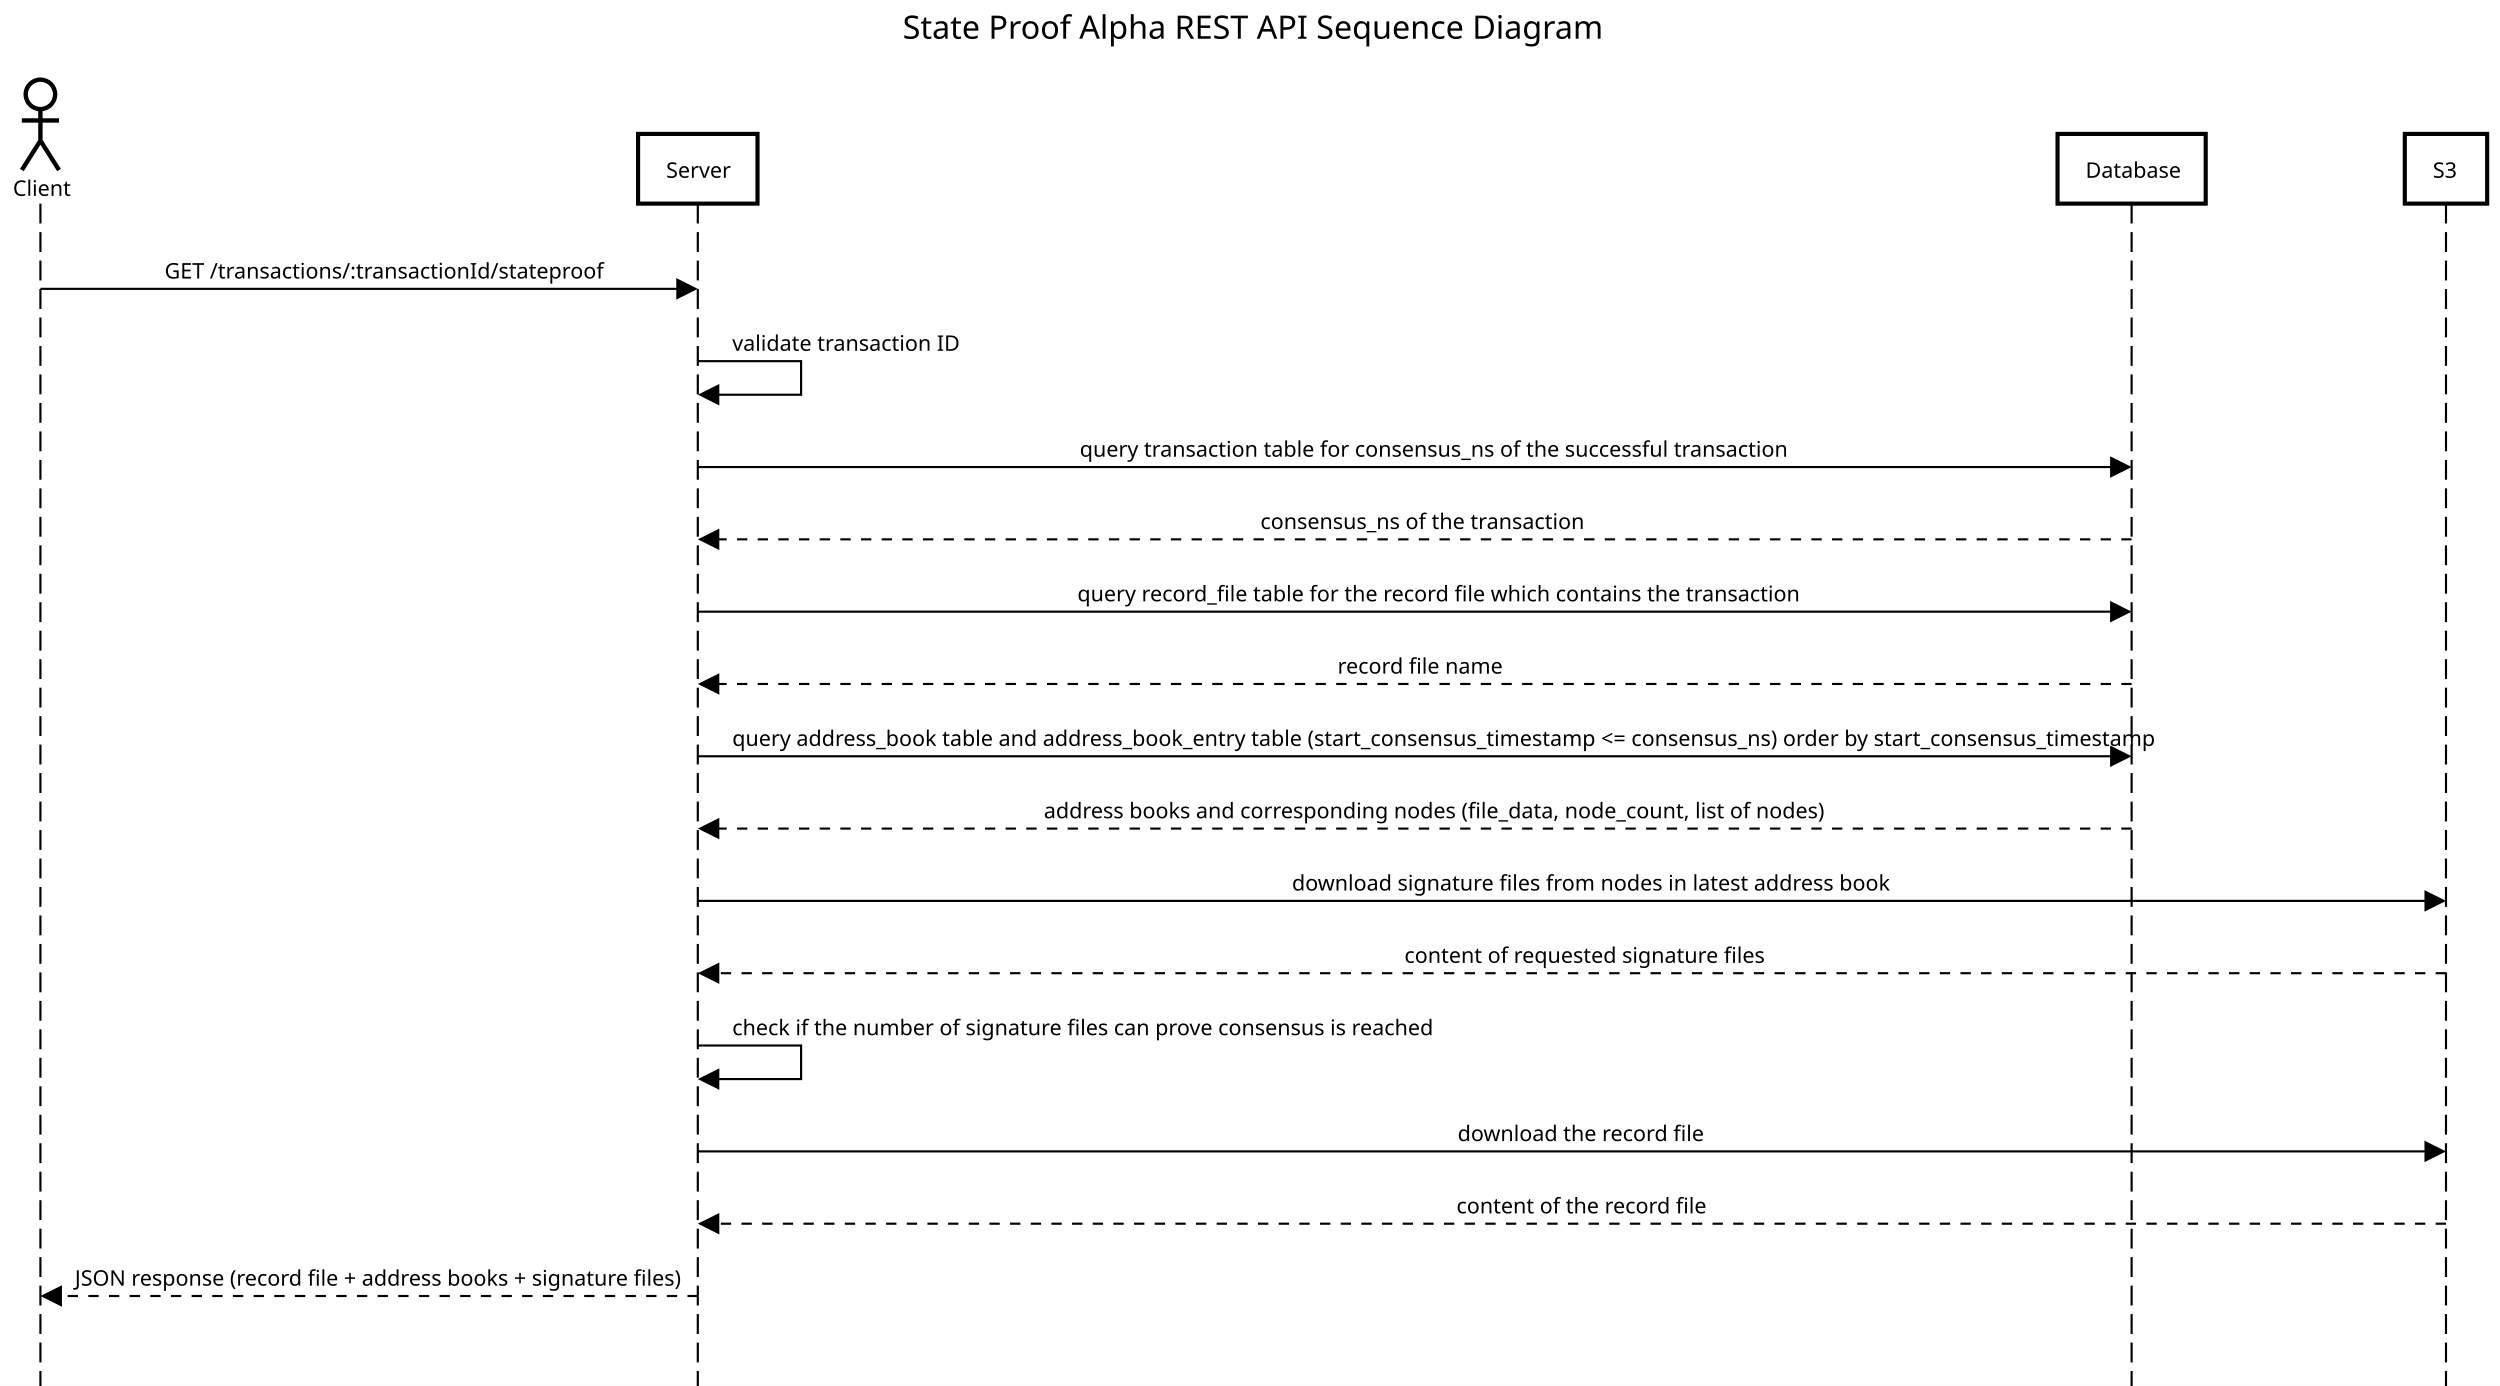
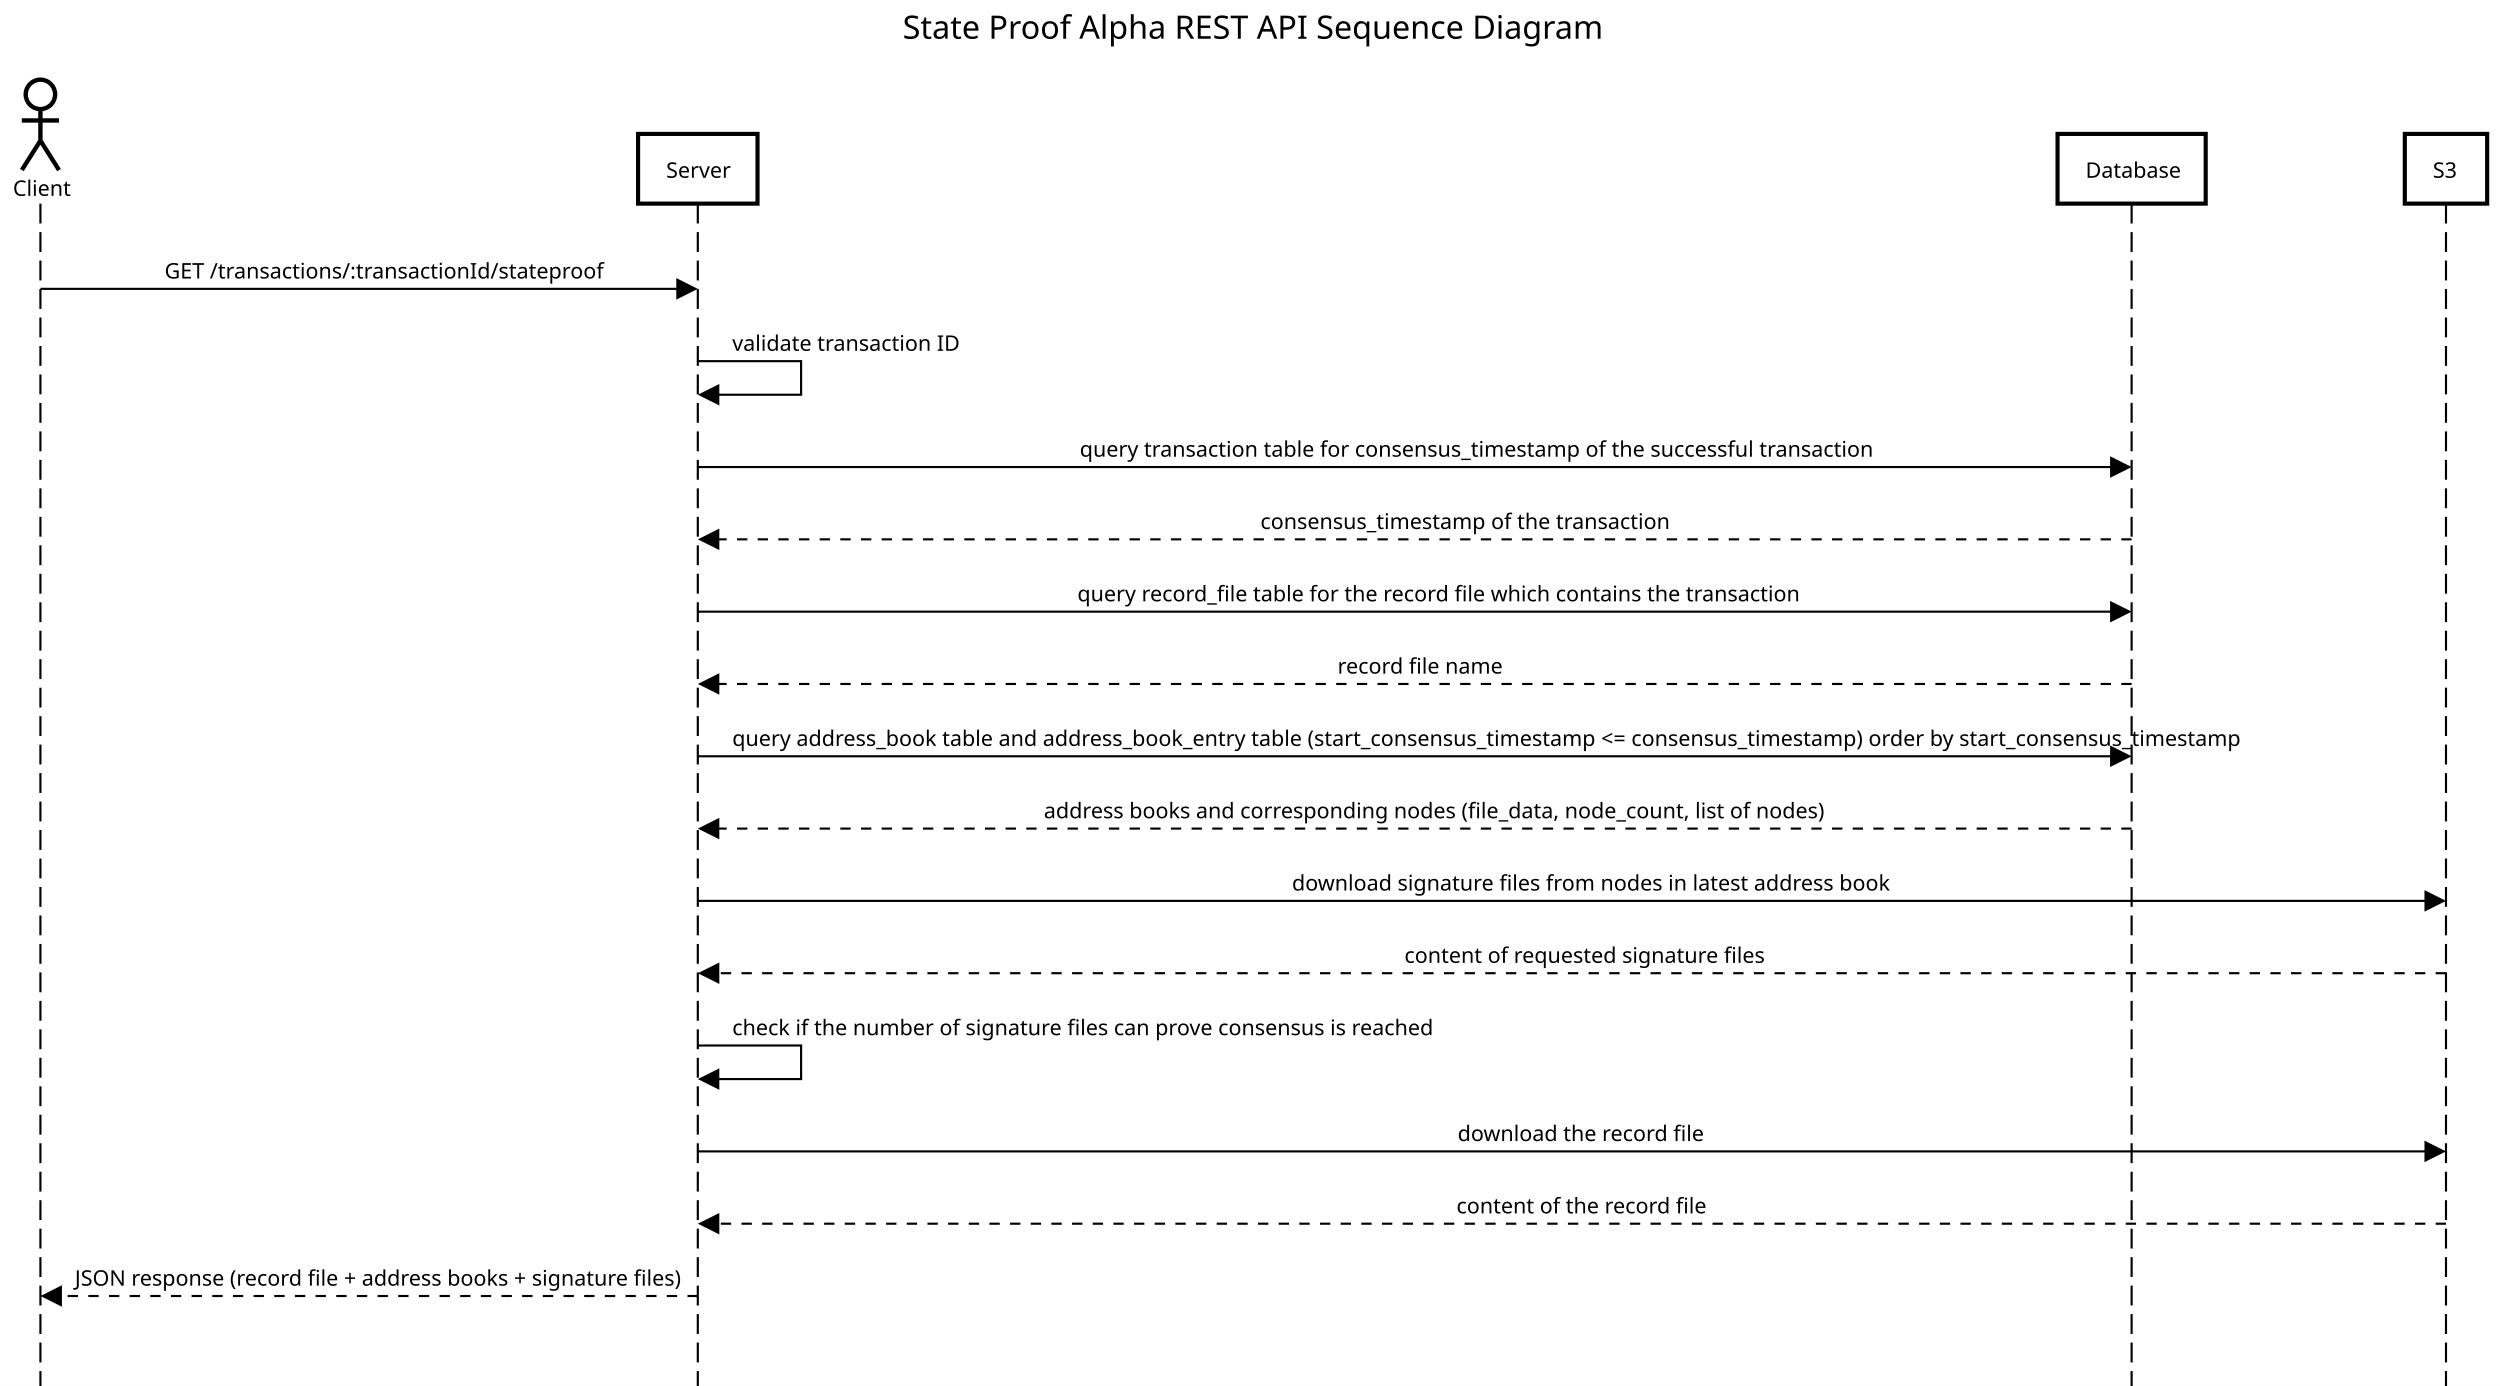
<svg xmlns="http://www.w3.org/2000/svg" version="1.1" width="1703" height="944">
  <defs />
  <g>
    <g />
    <g />
    <g />
    <g />
    <g />
    <g />
    <g />
    <g />
    <g />
    <g />
    <g />
    <g />
    <g />
    <g />
    <g>
      <rect fill="white" stroke="none" x="0" y="0" width="1703" height="944" />
    </g>
    <g>
      <text fill="black" stroke="none" font-family="sans-serif" font-size="16.5pt" font-style="normal" font-weight="normal" text-decoration="normal" x="614.904" y="26.388" text-anchor="start" dominant-baseline="alphabetic" xml:space="preserve">State Proof Alpha REST API Sequence Diagram</text>
    </g>
    <g />
    <g>
      <path fill="none" stroke="black" paint-order="fill stroke markers" d=" M 27.536 138.711 L 27.536 944.413" stroke-miterlimit="10" stroke-width="1.466" stroke-dasharray="13.532,5.864" />
      <path fill="none" stroke="black" paint-order="fill stroke markers" d=" M 475.342 138.711 L 475.342 944.413" stroke-miterlimit="10" stroke-width="1.466" stroke-dasharray="13.532,5.864" />
      <path fill="none" stroke="black" paint-order="fill stroke markers" d=" M 1452.06 138.711 L 1452.06 944.413" stroke-miterlimit="10" stroke-width="1.466" stroke-dasharray="13.532,5.864" />
      <path fill="none" stroke="black" paint-order="fill stroke markers" d=" M 1666.206 138.711 L 1666.206 944.413" stroke-miterlimit="10" stroke-width="1.466" stroke-dasharray="13.532,5.864" />
    </g>
    <g>
      <g>
        <path fill="white" stroke="black" paint-order="fill stroke markers" d=" M 37.563 64.298 A 10.027 10.027 0 1 1 37.563 64.288 M 27.536 74.325 L 27.536 95.787 M 14.87 82.066 L 40.202 82.066 M 27.536 95.787 L 14.87 115.842 M 27.536 95.787 L 40.202 115.842" stroke-miterlimit="10" stroke-width="2.991" stroke-dasharray="" />
      </g>
      <g>
        <g />
        <text fill="black" stroke="none" font-family="sans-serif" font-size="11pt" font-style="normal" font-weight="normal" text-decoration="normal" x="8.796" y="133.433" text-anchor="start" dominant-baseline="alphabetic" xml:space="preserve">Client</text>
      </g>
      <path fill="none" stroke="none" />
      <g>
        <path fill="white" stroke="black" paint-order="fill stroke markers" d=" M 434.666 91.213 L 516.018 91.213 L 516.018 138.711 L 434.666 138.711 L 434.666 91.213 Z" stroke-miterlimit="10" stroke-width="2.815" stroke-dasharray="" />
      </g>
      <g>
        <g />
        <text fill="black" stroke="none" font-family="sans-serif" font-size="11pt" font-style="normal" font-weight="normal" text-decoration="normal" x="453.753" y="121.119" text-anchor="start" dominant-baseline="alphabetic" xml:space="preserve">Server</text>
      </g>
      <path fill="none" stroke="none" />
      <g>
        <path fill="white" stroke="black" paint-order="fill stroke markers" d=" M 1401.595 91.213 L 1502.525 91.213 L 1502.525 138.711 L 1401.595 138.711 L 1401.595 91.213 Z" stroke-miterlimit="10" stroke-width="2.815" stroke-dasharray="" />
      </g>
      <g>
        <g />
        <text fill="black" stroke="none" font-family="sans-serif" font-size="11pt" font-style="normal" font-weight="normal" text-decoration="normal" x="1420.682" y="121.119" text-anchor="start" dominant-baseline="alphabetic" xml:space="preserve">Database</text>
      </g>
      <path fill="none" stroke="none" />
      <g>
        <path fill="white" stroke="black" paint-order="fill stroke markers" d=" M 1638.153 91.213 L 1694.259 91.213 L 1694.259 138.711 L 1638.153 138.711 L 1638.153 91.213 Z" stroke-miterlimit="10" stroke-width="2.815" stroke-dasharray="" />
      </g>
      <g>
        <g />
        <text fill="black" stroke="none" font-family="sans-serif" font-size="11pt" font-style="normal" font-weight="normal" text-decoration="normal" x="1657.24" y="121.119" text-anchor="start" dominant-baseline="alphabetic" xml:space="preserve">S3</text>
      </g>
    </g>
    <g>
      <g>
        <g>
          <rect fill="white" stroke="none" x="109.462" y="173.895" width="283.953" height="22.869" />
        </g>
        <text fill="black" stroke="none" font-family="sans-serif" font-size="11pt" font-style="normal" font-weight="normal" text-decoration="normal" x="112.101" y="189.727" text-anchor="start" dominant-baseline="alphabetic" xml:space="preserve">GET /transactions/:transactionId/stateproof</text>
      </g>
      <g>
        <path fill="none" stroke="black" paint-order="fill stroke markers" d=" M 27.536 196.764 L 472.41 196.764" stroke-miterlimit="10" stroke-width="1.466" stroke-dasharray="" />
        <g transform="translate(475.342,196.7638) translate(-475.342,-196.7638)">
          <path fill="black" stroke="none" paint-order="stroke fill markers" d=" M 460.682 189.434 L 475.342 196.764 L 460.682 204.094 Z" />
        </g>
      </g>
      <g>
        <g>
          <rect fill="white" stroke="none" x="496.159" y="223.151" width="150.324" height="22.869" />
        </g>
        <text fill="black" stroke="none" font-family="sans-serif" font-size="11pt" font-style="normal" font-weight="normal" text-decoration="normal" x="498.798" y="238.984" text-anchor="start" dominant-baseline="alphabetic" xml:space="preserve">validate transaction ID</text>
      </g>
      <g>
        <path fill="none" stroke="black" paint-order="fill stroke markers" d=" M 475.342 246.021 L 545.709 246.021 L 545.709 268.89 L 478.274 268.89" stroke-miterlimit="10" stroke-width="1.466" stroke-dasharray="" />
        <g transform="translate(475.342,268.89) translate(-475.342,-268.89)">
          <path fill="black" stroke="none" paint-order="stroke fill markers" d=" M 490.002 261.56 L 475.342 268.89 L 490.002 276.22 Z" />
        </g>
      </g>
      <g>
        <g>
          <rect fill="white" stroke="none" x="732.891" y="295.278" width="461.619" height="22.869" />
        </g>
-         <text fill="black" stroke="none" font-family="sans-serif" font-size="11pt" font-style="normal" font-weight="normal" text-decoration="normal" x="735.53" y="311.11" text-anchor="start" dominant-baseline="alphabetic" xml:space="preserve">query transaction table for consensus_ns of the successful transaction</text>
+         <text fill="black" stroke="none" font-family="sans-serif" font-size="11pt" font-style="normal" font-weight="normal" text-decoration="normal" x="735.53" y="311.11" text-anchor="start" dominant-baseline="alphabetic" xml:space="preserve">query transaction table for consensus_timestamp of the successful transaction</text>
      </g>
      <g>
        <path fill="none" stroke="black" paint-order="fill stroke markers" d=" M 475.342 318.147 L 1449.128 318.147" stroke-miterlimit="10" stroke-width="1.466" stroke-dasharray="" />
        <g transform="translate(1452.06,318.1469) translate(-1452.06,-318.1469)">
          <path fill="black" stroke="none" paint-order="stroke fill markers" d=" M 1437.4 310.817 L 1452.06 318.147 L 1437.4 325.477 Z" />
        </g>
      </g>
      <g>
        <g>
          <rect fill="white" stroke="none" x="855.933" y="344.535" width="215.535" height="22.869" />
        </g>
-         <text fill="black" stroke="none" font-family="sans-serif" font-size="11pt" font-style="normal" font-weight="normal" text-decoration="normal" x="858.572" y="360.367" text-anchor="start" dominant-baseline="alphabetic" xml:space="preserve">consensus_ns of the transaction</text>
+         <text fill="black" stroke="none" font-family="sans-serif" font-size="11pt" font-style="normal" font-weight="normal" text-decoration="normal" x="858.572" y="360.367" text-anchor="start" dominant-baseline="alphabetic" xml:space="preserve">consensus_timestamp of the transaction</text>
      </g>
      <g>
        <path fill="none" stroke="black" paint-order="fill stroke markers" d=" M 1452.06 367.404 L 478.274 367.404" stroke-miterlimit="10" stroke-width="1.466" stroke-dasharray="7.037" />
        <g transform="translate(475.342,367.4039) translate(-475.342,-367.4039)">
          <path fill="black" stroke="none" paint-order="stroke fill markers" d=" M 490.002 360.074 L 475.342 367.404 L 490.002 374.734 Z" />
        </g>
      </g>
      <g>
        <g>
          <rect fill="white" stroke="none" x="731.266" y="393.791" width="464.869" height="22.869" />
        </g>
        <text fill="black" stroke="none" font-family="sans-serif" font-size="11pt" font-style="normal" font-weight="normal" text-decoration="normal" x="733.905" y="409.624" text-anchor="start" dominant-baseline="alphabetic" xml:space="preserve">query record_file table for the record file which contains the transaction</text>
      </g>
      <g>
        <path fill="none" stroke="black" paint-order="fill stroke markers" d=" M 475.342 416.661 L 1449.128 416.661" stroke-miterlimit="10" stroke-width="1.466" stroke-dasharray="" />
        <g transform="translate(1452.06,416.6608) translate(-1452.06,-416.6608)">
          <path fill="black" stroke="none" paint-order="stroke fill markers" d=" M 1437.4 409.331 L 1452.06 416.661 L 1437.4 423.991 Z" />
        </g>
      </g>
      <g>
        <g>
          <rect fill="white" stroke="none" x="908.507" y="443.048" width="110.388" height="22.869" />
        </g>
        <text fill="black" stroke="none" font-family="sans-serif" font-size="11pt" font-style="normal" font-weight="normal" text-decoration="normal" x="911.145" y="458.881" text-anchor="start" dominant-baseline="alphabetic" xml:space="preserve">record file name</text>
      </g>
      <g>
        <path fill="none" stroke="black" paint-order="fill stroke markers" d=" M 1452.06 465.918 L 478.274 465.918" stroke-miterlimit="10" stroke-width="1.466" stroke-dasharray="7.037" />
        <g transform="translate(475.342,465.9177) translate(-475.342,-465.9177)">
          <path fill="black" stroke="none" paint-order="stroke fill markers" d=" M 490.002 458.588 L 475.342 465.918 L 490.002 473.248 Z" />
        </g>
      </g>
      <g>
        <g>
          <rect fill="white" stroke="none" x="496.159" y="492.305" width="935.084" height="22.869" />
        </g>
-         <text fill="black" stroke="none" font-family="sans-serif" font-size="11pt" font-style="normal" font-weight="normal" text-decoration="normal" x="498.798" y="508.138" text-anchor="start" dominant-baseline="alphabetic" xml:space="preserve">query address_book table and address_book_entry table (start_consensus_timestamp &lt;= consensus_ns) order by start_consensus_timestamp</text>
+         <text fill="black" stroke="none" font-family="sans-serif" font-size="11pt" font-style="normal" font-weight="normal" text-decoration="normal" x="498.798" y="508.138" text-anchor="start" dominant-baseline="alphabetic" xml:space="preserve">query address_book table and address_book_entry table (start_consensus_timestamp &lt;= consensus_timestamp) order by start_consensus_timestamp</text>
      </g>
      <g>
        <path fill="none" stroke="black" paint-order="fill stroke markers" d=" M 475.342 515.175 L 1449.128 515.175" stroke-miterlimit="10" stroke-width="1.466" stroke-dasharray="" />
        <g transform="translate(1452.06,515.1746) translate(-1452.06,-515.1746)">
          <path fill="black" stroke="none" paint-order="stroke fill markers" d=" M 1437.4 507.845 L 1452.06 515.175 L 1437.4 522.505 Z" />
        </g>
      </g>
      <g>
        <g>
          <rect fill="white" stroke="none" x="708.417" y="541.562" width="510.567" height="22.869" />
        </g>
        <text fill="black" stroke="none" font-family="sans-serif" font-size="11pt" font-style="normal" font-weight="normal" text-decoration="normal" x="711.056" y="557.395" text-anchor="start" dominant-baseline="alphabetic" xml:space="preserve">address books and corresponding nodes (file_data, node_count, list of nodes)</text>
      </g>
      <g>
        <path fill="none" stroke="black" paint-order="fill stroke markers" d=" M 1452.06 564.432 L 478.274 564.432" stroke-miterlimit="10" stroke-width="1.466" stroke-dasharray="7.037" />
        <g transform="translate(475.342,564.4315) translate(-475.342,-564.4315)">
          <path fill="black" stroke="none" paint-order="stroke fill markers" d=" M 490.002 557.102 L 475.342 564.432 L 490.002 571.761 Z" />
        </g>
      </g>
      <g>
        <g>
          <rect fill="white" stroke="none" x="877.445" y="590.819" width="386.659" height="22.869" />
        </g>
        <text fill="black" stroke="none" font-family="sans-serif" font-size="11pt" font-style="normal" font-weight="normal" text-decoration="normal" x="880.083" y="606.652" text-anchor="start" dominant-baseline="alphabetic" xml:space="preserve">download signature files from nodes in latest address book</text>
      </g>
      <g>
        <path fill="none" stroke="black" paint-order="fill stroke markers" d=" M 475.342 613.688 L 1663.274 613.688" stroke-miterlimit="10" stroke-width="1.466" stroke-dasharray="" />
        <g transform="translate(1666.206,613.6885) translate(-1666.206,-613.6885)">
          <path fill="black" stroke="none" paint-order="stroke fill markers" d=" M 1651.546 606.359 L 1666.206 613.688 L 1651.546 621.018 Z" />
        </g>
      </g>
      <g>
        <g>
          <rect fill="white" stroke="none" x="954.041" y="640.076" width="233.466" height="22.869" />
        </g>
        <text fill="black" stroke="none" font-family="sans-serif" font-size="11pt" font-style="normal" font-weight="normal" text-decoration="normal" x="956.68" y="655.909" text-anchor="start" dominant-baseline="alphabetic" xml:space="preserve">content of requested signature files</text>
      </g>
      <g>
        <path fill="none" stroke="black" paint-order="fill stroke markers" d=" M 1666.206 662.945 L 478.274 662.945" stroke-miterlimit="10" stroke-width="1.466" stroke-dasharray="7.037" />
        <g transform="translate(475.342,662.9454) translate(-475.342,-662.9454)">
          <path fill="black" stroke="none" paint-order="stroke fill markers" d=" M 490.002 655.615 L 475.342 662.945 L 490.002 670.275 Z" />
        </g>
      </g>
      <g>
        <g>
          <rect fill="white" stroke="none" x="496.159" y="689.333" width="458.355" height="22.869" />
        </g>
        <text fill="black" stroke="none" font-family="sans-serif" font-size="11pt" font-style="normal" font-weight="normal" text-decoration="normal" x="498.798" y="705.166" text-anchor="start" dominant-baseline="alphabetic" xml:space="preserve">check if the number of signature files can prove consensus is reached</text>
      </g>
      <g>
        <path fill="none" stroke="black" paint-order="fill stroke markers" d=" M 475.342 712.202 L 545.709 712.202 L 545.709 735.072 L 478.274 735.072" stroke-miterlimit="10" stroke-width="1.466" stroke-dasharray="" />
        <g transform="translate(475.342,735.0716) translate(-475.342,-735.0716)">
          <path fill="black" stroke="none" paint-order="stroke fill markers" d=" M 490.002 727.742 L 475.342 735.072 L 490.002 742.401 Z" />
        </g>
      </g>
      <g>
        <g>
          <rect fill="white" stroke="none" x="990.308" y="761.459" width="160.932" height="22.869" />
        </g>
        <text fill="black" stroke="none" font-family="sans-serif" font-size="11pt" font-style="normal" font-weight="normal" text-decoration="normal" x="992.947" y="777.292" text-anchor="start" dominant-baseline="alphabetic" xml:space="preserve">download the record file</text>
      </g>
      <g>
        <path fill="none" stroke="black" paint-order="fill stroke markers" d=" M 475.342 784.329 L 1663.274 784.329" stroke-miterlimit="10" stroke-width="1.466" stroke-dasharray="" />
        <g transform="translate(1666.206,784.3285) translate(-1666.206,-784.3285)">
          <path fill="black" stroke="none" paint-order="stroke fill markers" d=" M 1651.546 776.999 L 1666.206 784.329 L 1651.546 791.658 Z" />
        </g>
      </g>
      <g>
        <g>
          <rect fill="white" stroke="none" x="989.495" y="810.716" width="162.557" height="22.869" />
        </g>
        <text fill="black" stroke="none" font-family="sans-serif" font-size="11pt" font-style="normal" font-weight="normal" text-decoration="normal" x="992.134" y="826.549" text-anchor="start" dominant-baseline="alphabetic" xml:space="preserve">content of the record file</text>
      </g>
      <g>
        <path fill="none" stroke="black" paint-order="fill stroke markers" d=" M 1666.206 833.585 L 478.274 833.585" stroke-miterlimit="10" stroke-width="1.466" stroke-dasharray="7.037" />
        <g transform="translate(475.342,833.5854) translate(-475.342,-833.5854)">
          <path fill="black" stroke="none" paint-order="stroke fill markers" d=" M 490.002 826.256 L 475.342 833.585 L 490.002 840.915 Z" />
        </g>
      </g>
      <g>
        <g>
          <rect fill="white" stroke="none" x="48.353" y="859.973" width="406.172" height="22.869" />
        </g>
        <text fill="black" stroke="none" font-family="sans-serif" font-size="11pt" font-style="normal" font-weight="normal" text-decoration="normal" x="50.992" y="875.806" text-anchor="start" dominant-baseline="alphabetic" xml:space="preserve">JSON response (record file + address books + signature files)</text>
      </g>
      <g>
        <path fill="none" stroke="black" paint-order="fill stroke markers" d=" M 475.342 882.842 L 30.468 882.842" stroke-miterlimit="10" stroke-width="1.466" stroke-dasharray="7.037" />
        <g transform="translate(27.53603,882.8423) translate(-27.53603,-882.8423)">
          <path fill="black" stroke="none" paint-order="stroke fill markers" d=" M 42.196 875.512 L 27.536 882.842 L 42.196 890.172 Z" />
        </g>
      </g>
    </g>
    <g />
    <g />
    <g />
    <g />
  </g>
</svg>
